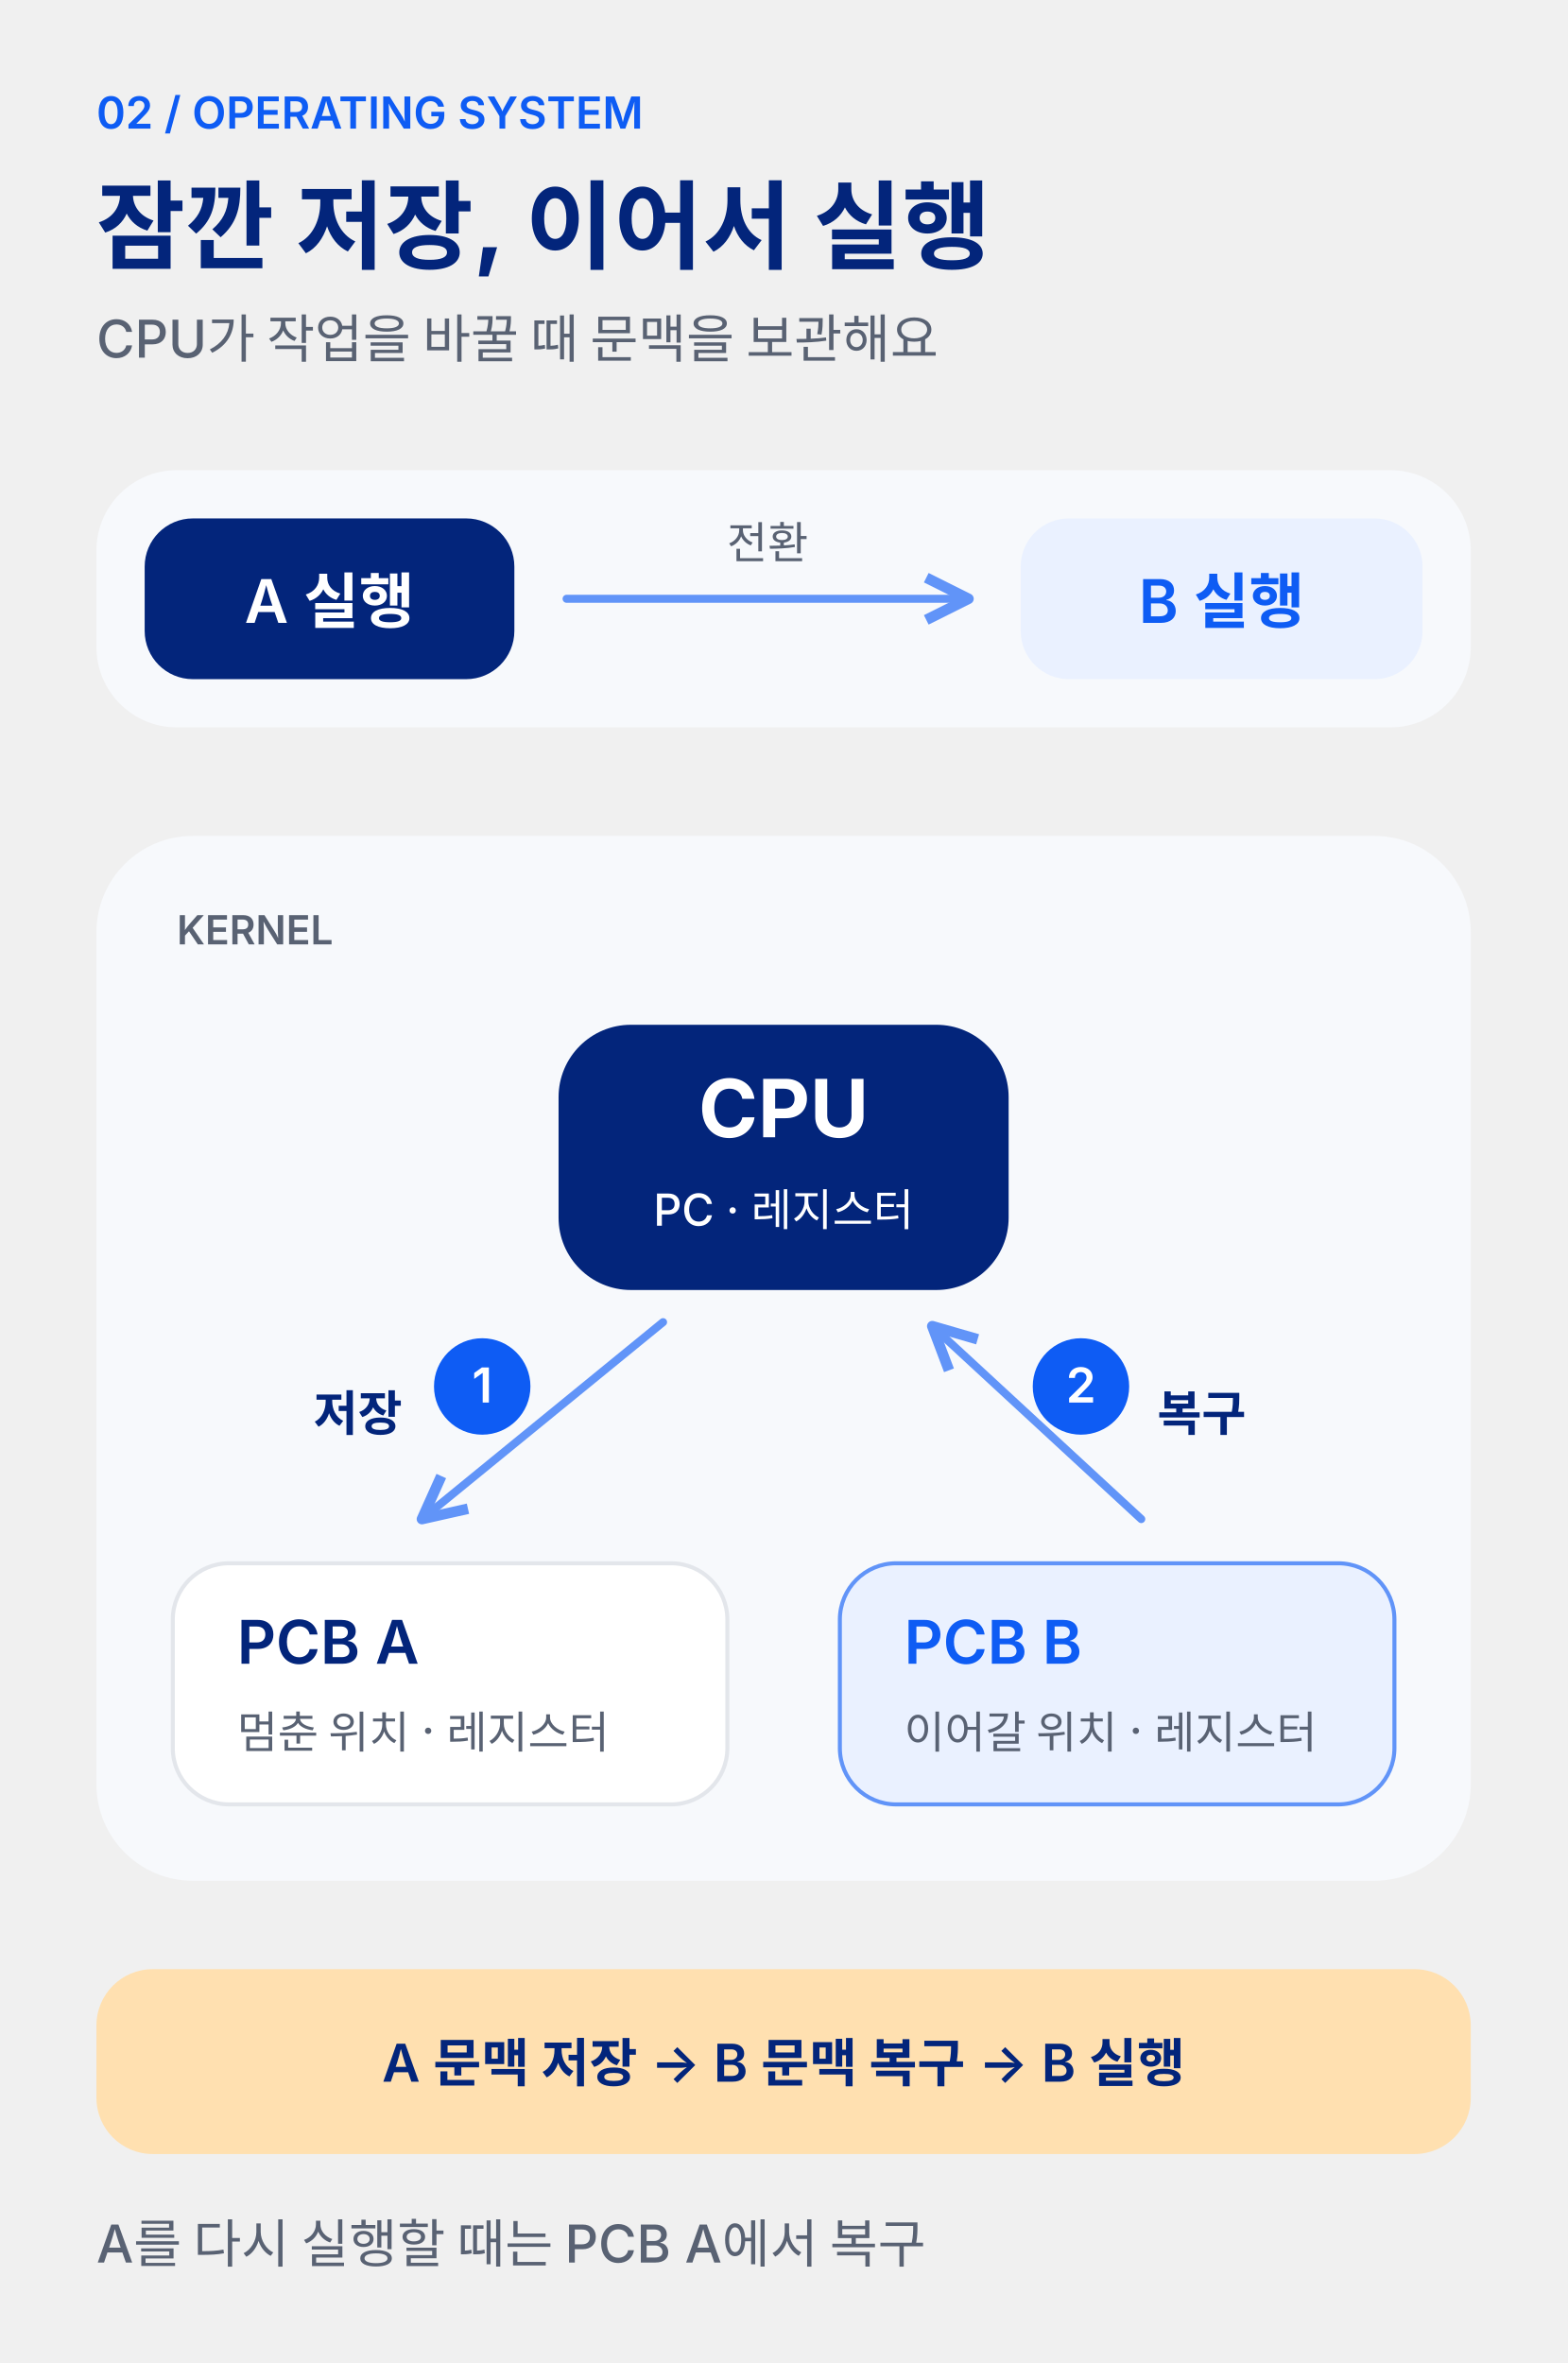
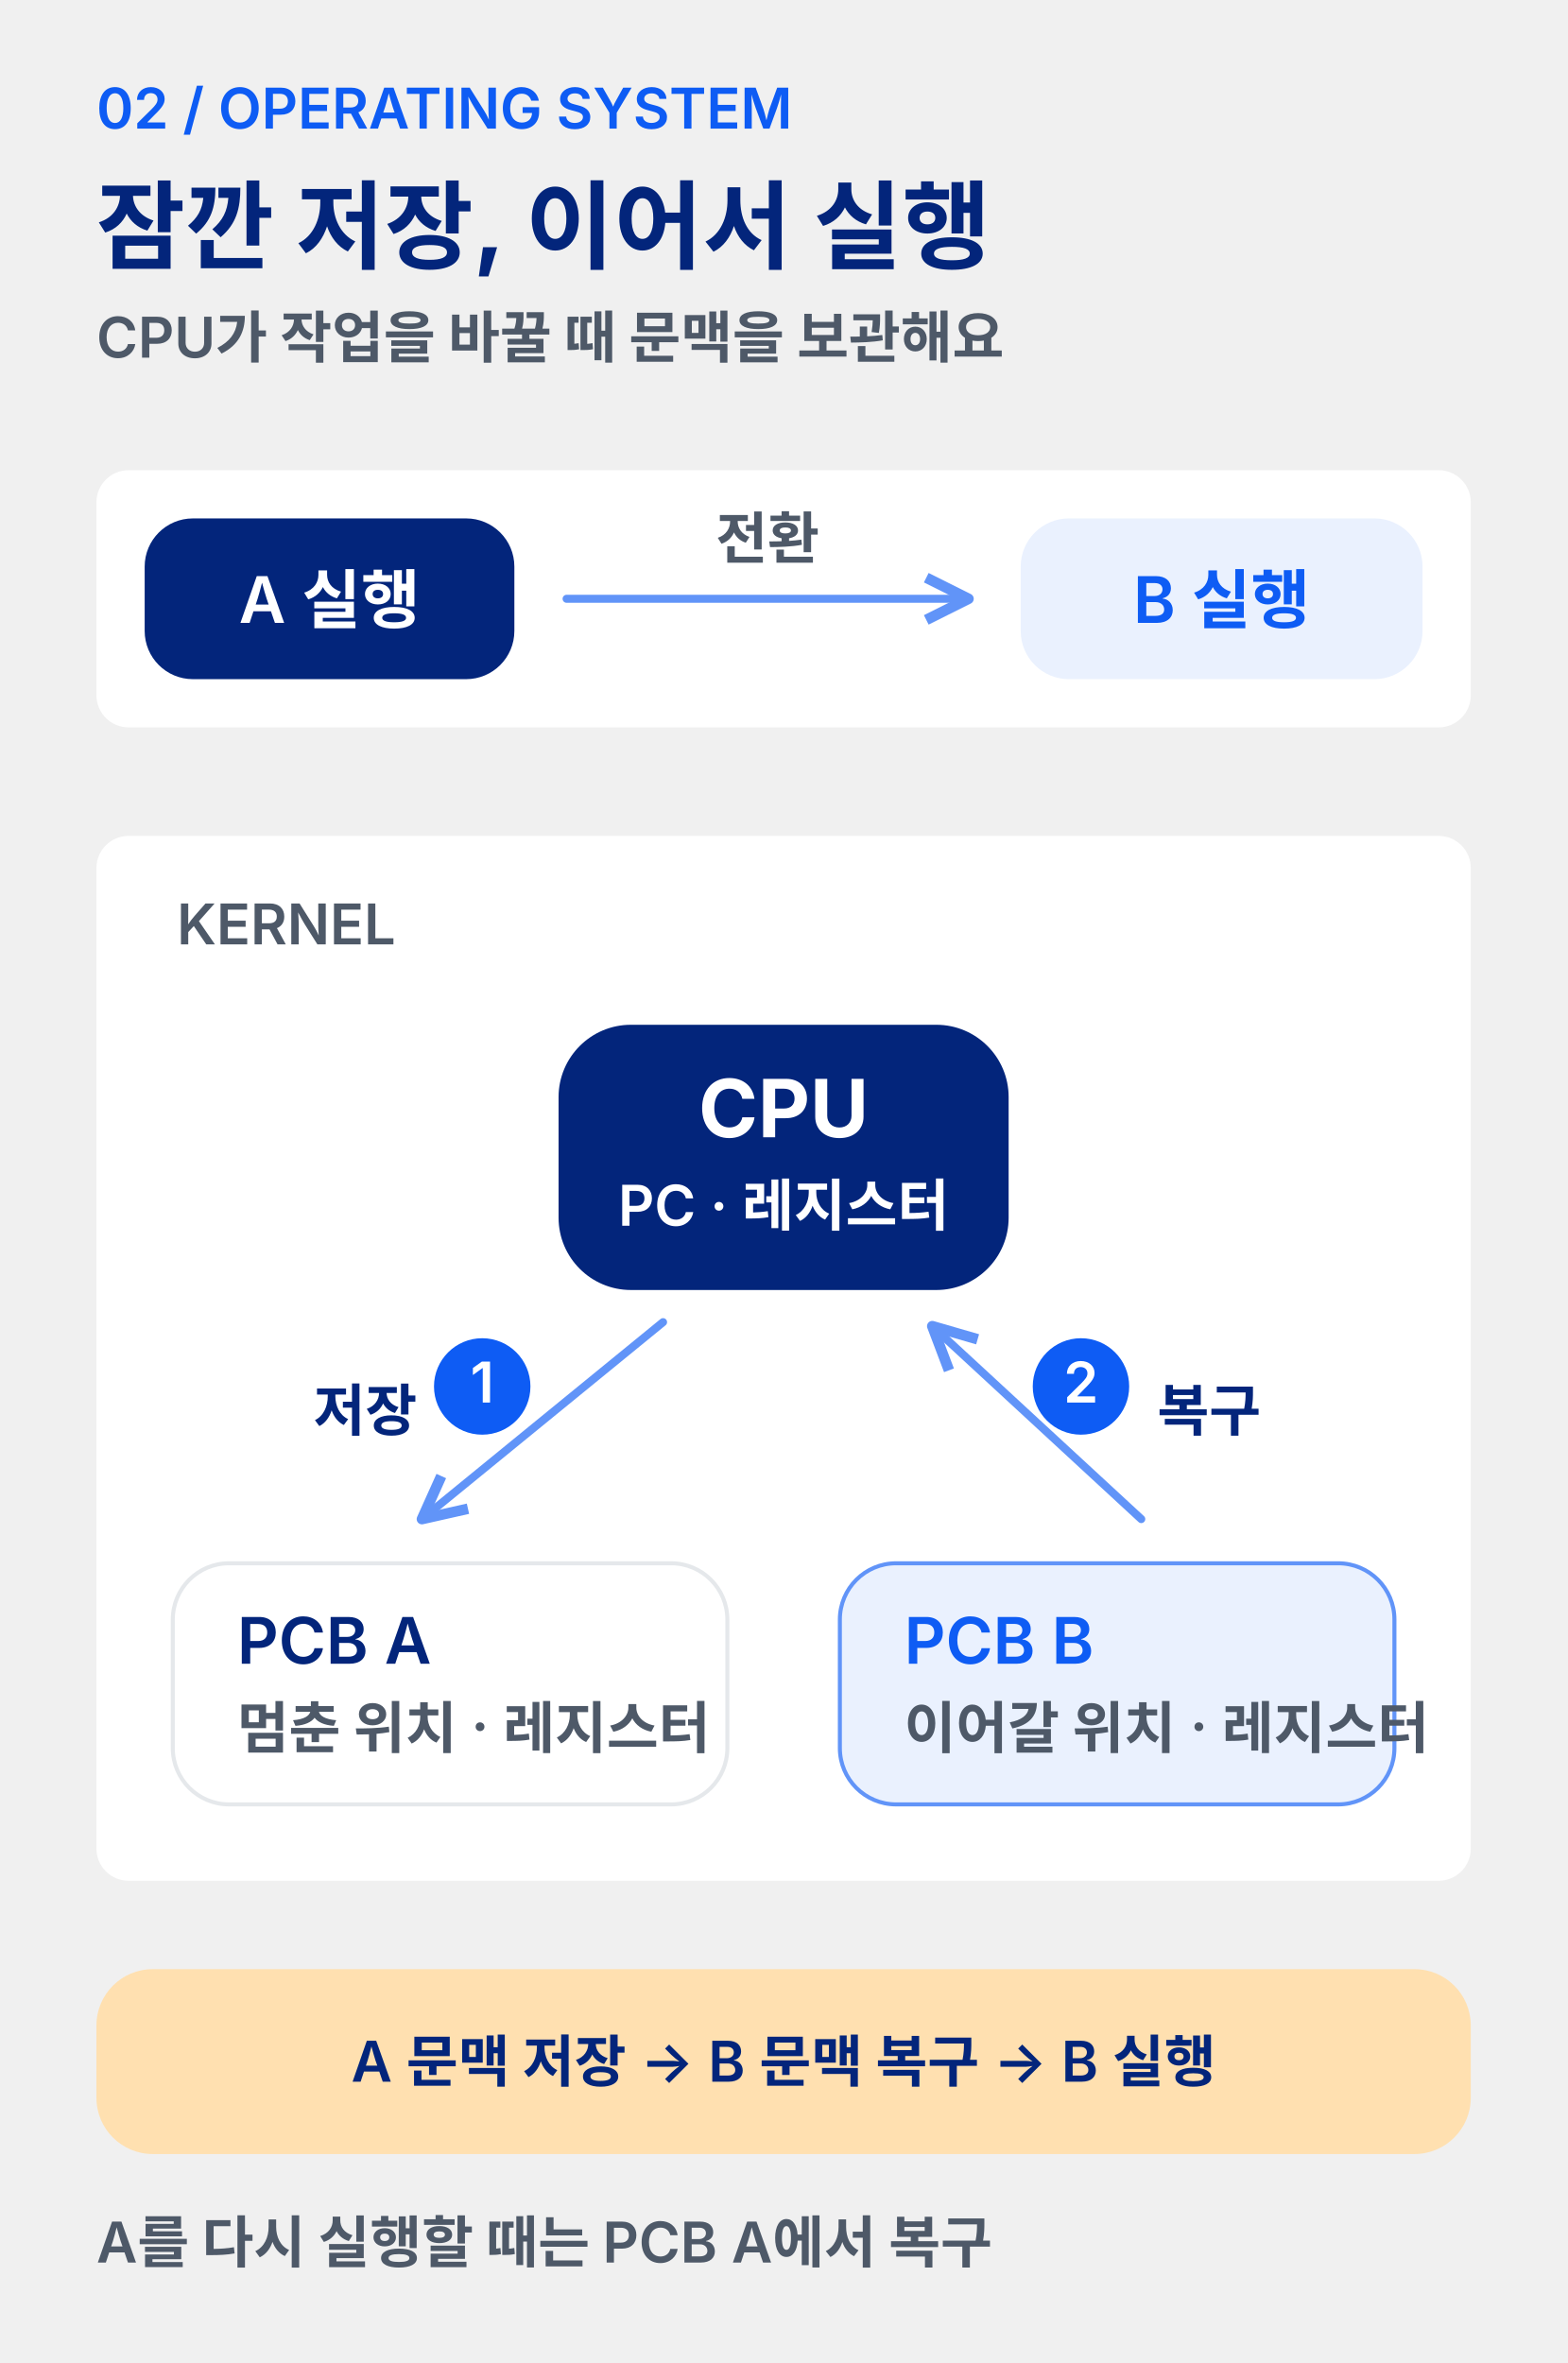
<svg xmlns="http://www.w3.org/2000/svg" width="390" height="588" viewBox="0 0 390 588" role="img" aria-labelledby="title desc">
  <defs>
    <marker id="arrow" viewBox="0 0 8 8" refX="7" refY="4" markerWidth="7" markerHeight="7" orient="auto-start-reverse">
      <path d="M1 1 L7 4 L1 7" fill="none" stroke="#6194F8" stroke-width="1.5" stroke-linejoin="round" />
    </marker>
  </defs>
  <g font-family="Pretendard, -apple-system, sans-serif">
-     <text x="24" y="32" font-size="11" fill="#0E5CF4" font-weight="600" text-anchor="start">02 / OPERATING SYSTEM</text>
+     <text x="24" y="32" font-size="14" fill="#0E5CF4" font-weight="600" text-anchor="start">02 / OPERATING SYSTEM</text>
    <text x="24" y="65" font-size="24" fill="#03257B" font-weight="700" text-anchor="start">잠깐 저장, 이어서 실행</text>
-     <text x="24" y="89" font-size="13" fill="#596273" font-weight="500" text-anchor="start">CPU가 작업을 바꿀 때 문맥을 보관해요</text>
-     <rect x="24" y="117" width="342" height="64" rx="20" fill="#F7F9FC" stroke="none" />
+     <text x="24" y="89" font-size="14" fill="#4E5968" font-weight="600" text-anchor="start">CPU가 작업을 바꿀 때 문맥을 보관해요</text>
+     <rect x="24" y="117" width="342" height="64" rx="8" fill="#FFFFFF" stroke="none" />
    <rect x="36" y="129" width="92" height="40" rx="12" fill="#03257B" stroke="none" />
-     <text x="82" y="155" font-size="15" fill="white" font-weight="600" text-anchor="middle">A 실행</text>
+     <text x="82" y="155" font-size="16" fill="white" font-weight="600" text-anchor="middle">A 실행</text>
    <path d="M141 149 L241 149" fill="none" stroke="#6194F8" stroke-width="2" stroke-linecap="round" marker-end="url(#arrow)" />
-     <text x="191" y="139" font-size="11" fill="#596273" font-weight="500" text-anchor="middle">전환</text>
-     <rect x="254" y="129" width="100" height="40" rx="12" fill="#EAF1FF" stroke="none" />
-     <text x="304" y="155" font-size="15" fill="#0E5CF4" font-weight="600" text-anchor="middle">B 실행</text>
-     <rect x="24" y="208" width="342" height="260" rx="24" fill="#F7F9FC" stroke="none" />
-     <text x="44" y="235" font-size="10" fill="#596273" font-weight="600" text-anchor="start">KERNEL</text>
+     <text x="191" y="139" font-size="14" fill="#4E5968" font-weight="600" text-anchor="middle">전환</text>
+     <rect x="254" y="129" width="100" height="40" rx="12" fill="#EAF1FE" stroke="none" />
+     <text x="304" y="155" font-size="16" fill="#0E5CF4" font-weight="600" text-anchor="middle">B 실행</text>
+     <rect x="24" y="208" width="342" height="260" rx="8" fill="#FFFFFF" stroke="none" />
+     <text x="44" y="235" font-size="14" fill="#4E5968" font-weight="600" text-anchor="start">KERNEL</text>
    <rect x="139" y="255" width="112" height="66" rx="18" fill="#03257B" stroke="none" />
    <text x="195" y="283" font-size="20" fill="white" font-weight="700" text-anchor="middle">CPU</text>
-     <text x="195" y="305" font-size="11" fill="white" font-weight="500" text-anchor="middle">PC · 레지스터</text>
+     <text x="195" y="305" font-size="14" fill="white" font-weight="600" text-anchor="middle">PC · 레지스터</text>
    <path d="M165 329 L105 378" fill="none" stroke="#6194F8" stroke-width="2" stroke-linecap="round" marker-end="url(#arrow)" />
    <circle cx="120" cy="345" r="12" fill="#0E5CF4" />
-     <text x="120" y="349" font-size="12" fill="white" font-weight="600" text-anchor="middle">1</text>
-     <text x="78" y="356" font-size="12" fill="#03257B" font-weight="600" text-anchor="start">저장</text>
+     <text x="120" y="349" font-size="14" fill="white" font-weight="600" text-anchor="middle">1</text>
+     <text x="78" y="356" font-size="14" fill="#03257B" font-weight="600" text-anchor="start">저장</text>
    <path d="M284 378 L232 330" fill="none" stroke="#6194F8" stroke-width="2" stroke-linecap="round" marker-end="url(#arrow)" />
    <circle cx="269" cy="345" r="12" fill="#0E5CF4" />
-     <text x="269" y="349" font-size="12" fill="white" font-weight="600" text-anchor="middle">2</text>
-     <text x="288" y="356" font-size="12" fill="#03257B" font-weight="600" text-anchor="start">복구</text>
-     <rect x="43" y="389" width="138" height="60" rx="14" fill="white" stroke="#E3E6EB" />
-     <text x="59" y="414" font-size="15" fill="#03257B" font-weight="600" text-anchor="start">PCB A</text>
-     <text x="59" y="435" font-size="11" fill="#596273" font-weight="500" text-anchor="start">멈춘 위치 · 레지스터</text>
-     <rect x="209" y="389" width="138" height="60" rx="14" fill="#EAF1FF" stroke="#6194F8" />
-     <text x="225" y="414" font-size="15" fill="#0E5CF4" font-weight="600" text-anchor="start">PCB B</text>
-     <text x="225" y="435" font-size="11" fill="#596273" font-weight="500" text-anchor="start">이어갈 위치 · 레지스터</text>
+     <text x="269" y="349" font-size="14" fill="white" font-weight="600" text-anchor="middle">2</text>
+     <text x="288" y="356" font-size="14" fill="#03257B" font-weight="600" text-anchor="start">복구</text>
+     <rect x="43" y="389" width="138" height="60" rx="14" fill="white" stroke="#E5E8EB" />
+     <text x="59" y="414" font-size="16" fill="#03257B" font-weight="600" text-anchor="start">PCB A</text>
+     <text x="59" y="435" font-size="14" fill="#4E5968" font-weight="600" text-anchor="start">멈춘 위치 · 레지스터</text>
+     <rect x="209" y="389" width="138" height="60" rx="14" fill="#EAF1FE" stroke="#6194F8" />
+     <text x="225" y="414" font-size="16" fill="#0E5CF4" font-weight="600" text-anchor="start">PCB B</text>
+     <text x="225" y="435" font-size="14" fill="#4E5968" font-weight="600" text-anchor="start">이어갈 위치 · 레지스터</text>
    <rect x="24" y="490" width="342" height="46" rx="14" fill="#FFE0B0" stroke="none" />
-     <text x="195" y="518" font-size="13" fill="#03257B" font-weight="600" text-anchor="middle">A 문맥 저장 → B 문맥 복구 → B 실행</text>
-     <text x="24" y="563" font-size="13" fill="#596273" font-weight="500" text-anchor="start">A를 다시 실행할 때는 PCB A에서 복구</text>
+     <text x="195" y="518" font-size="14" fill="#03257B" font-weight="600" text-anchor="middle">A 문맥 저장 → B 문맥 복구 → B 실행</text>
+     <text x="24" y="563" font-size="14" fill="#4E5968" font-weight="600" text-anchor="start">A를 다시 실행할 때는 PCB A에서 복구</text>
  </g>
</svg>
